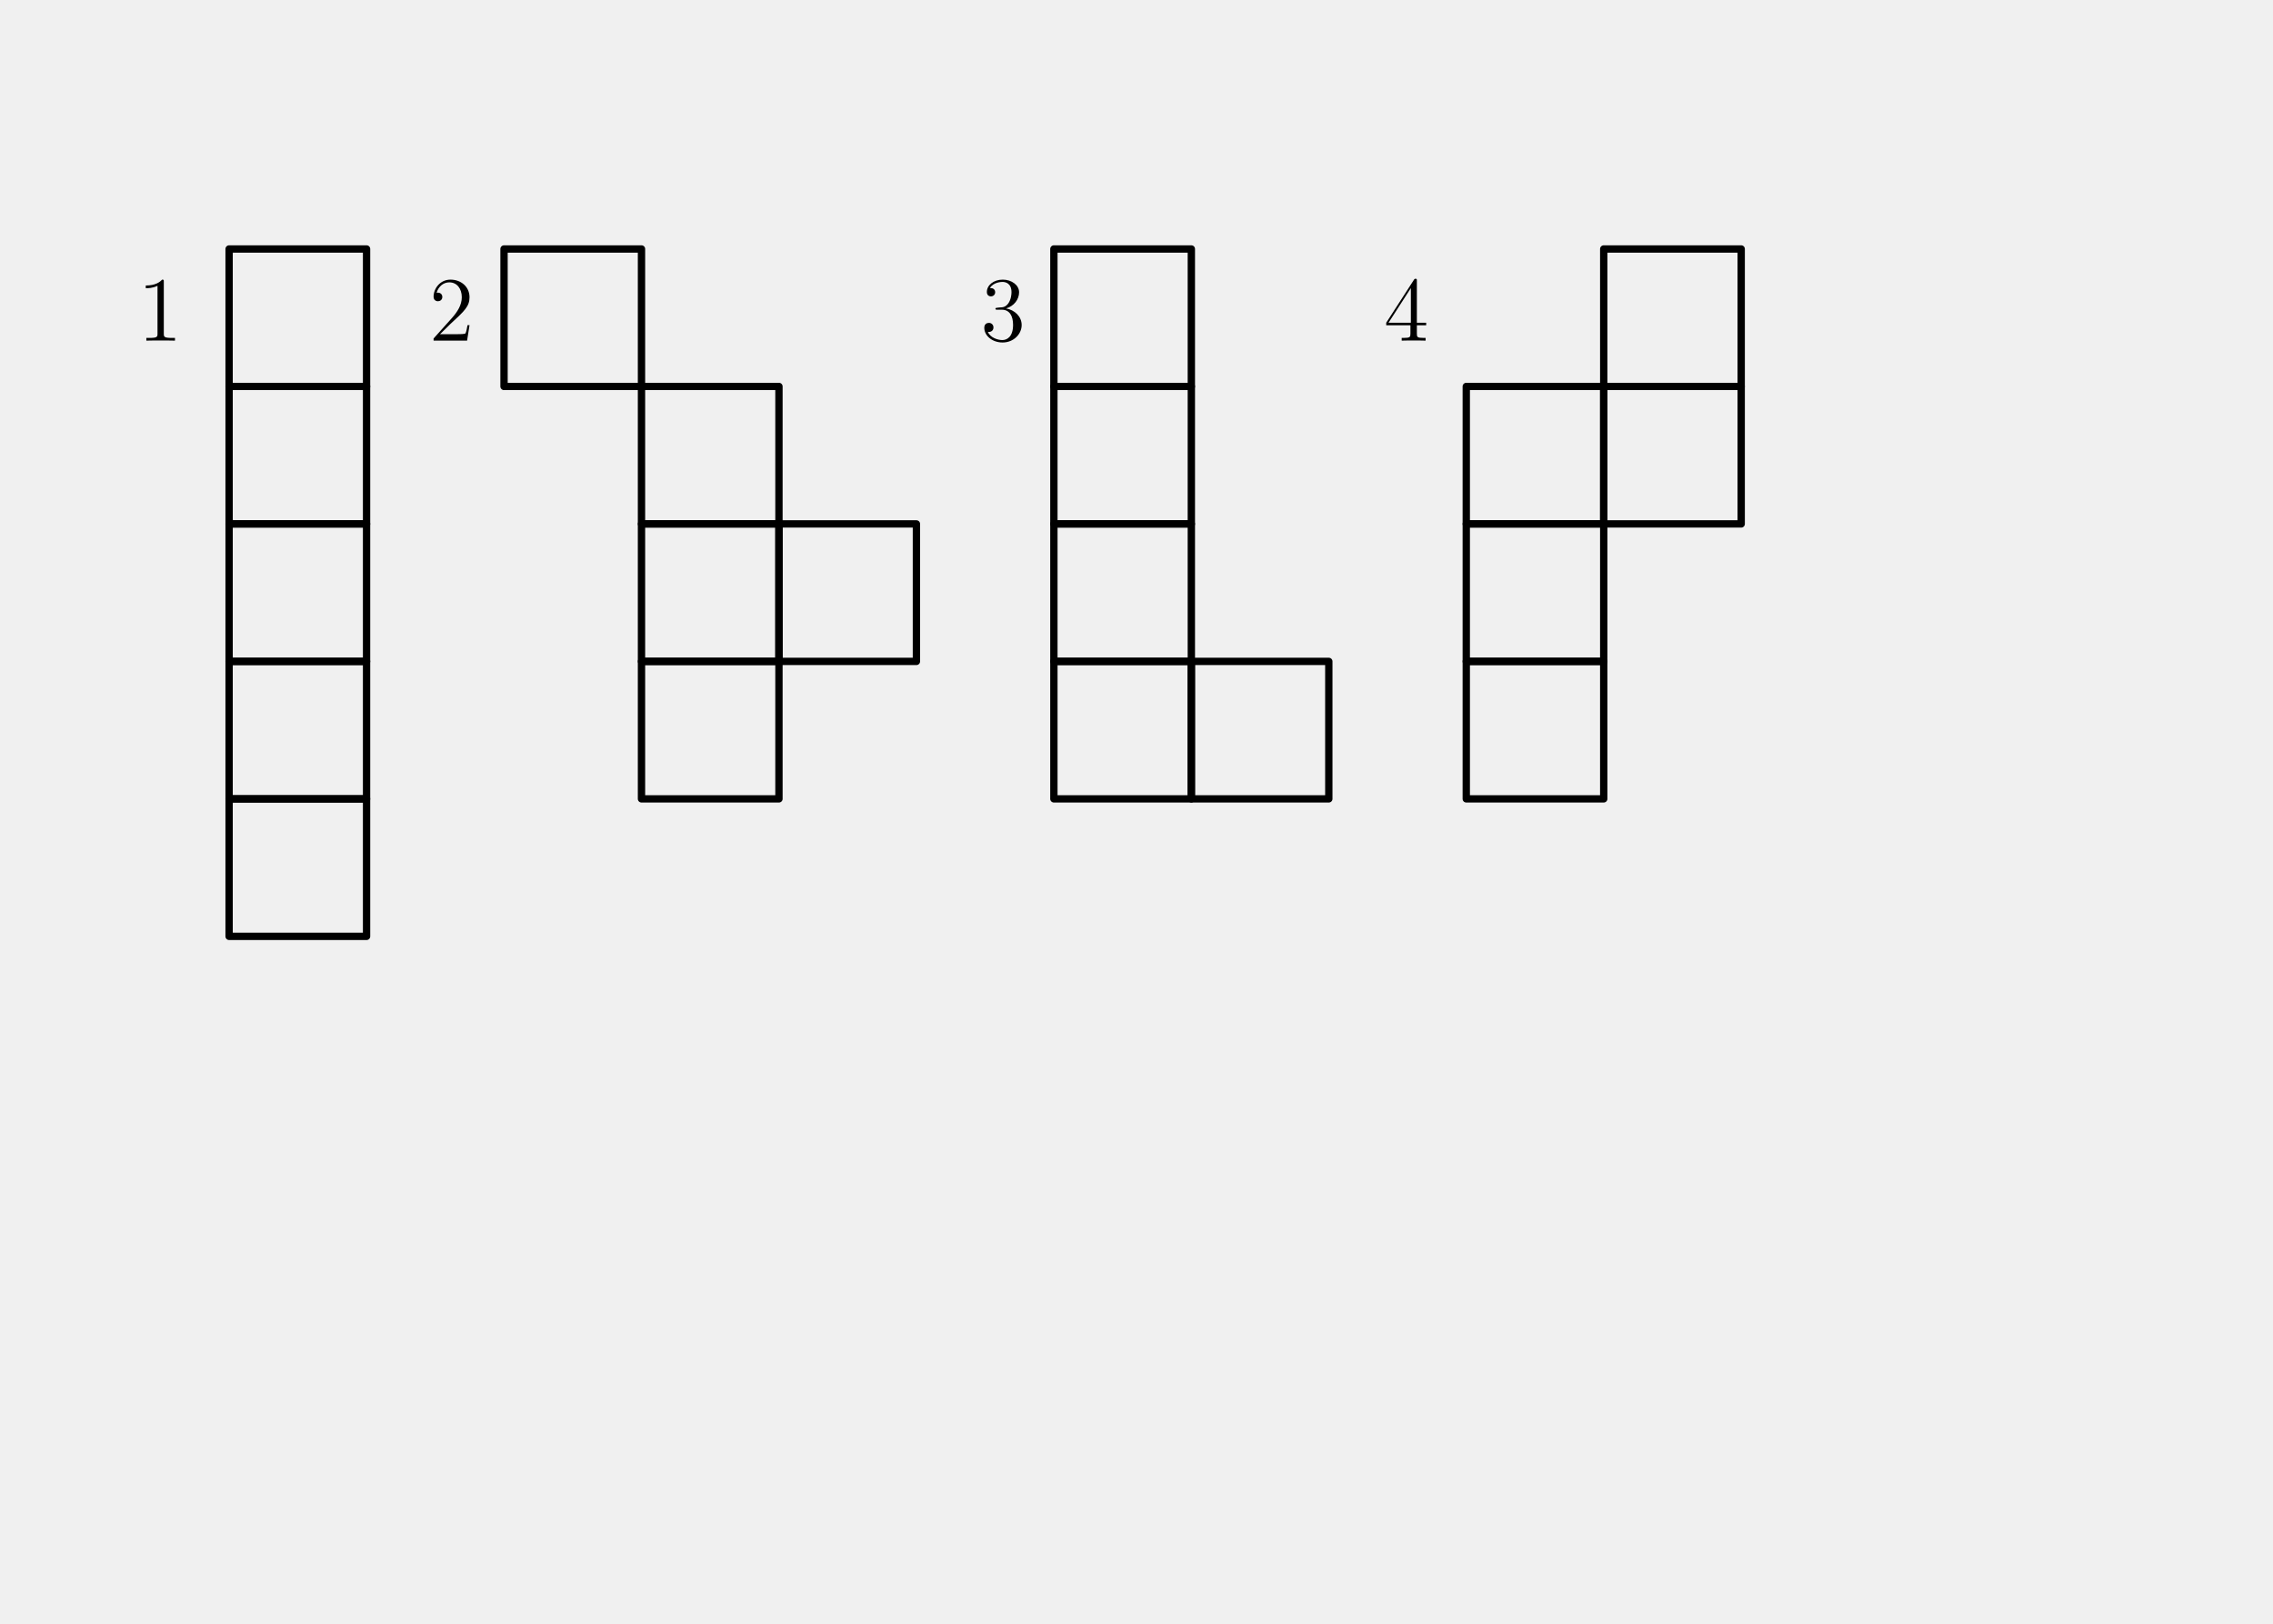
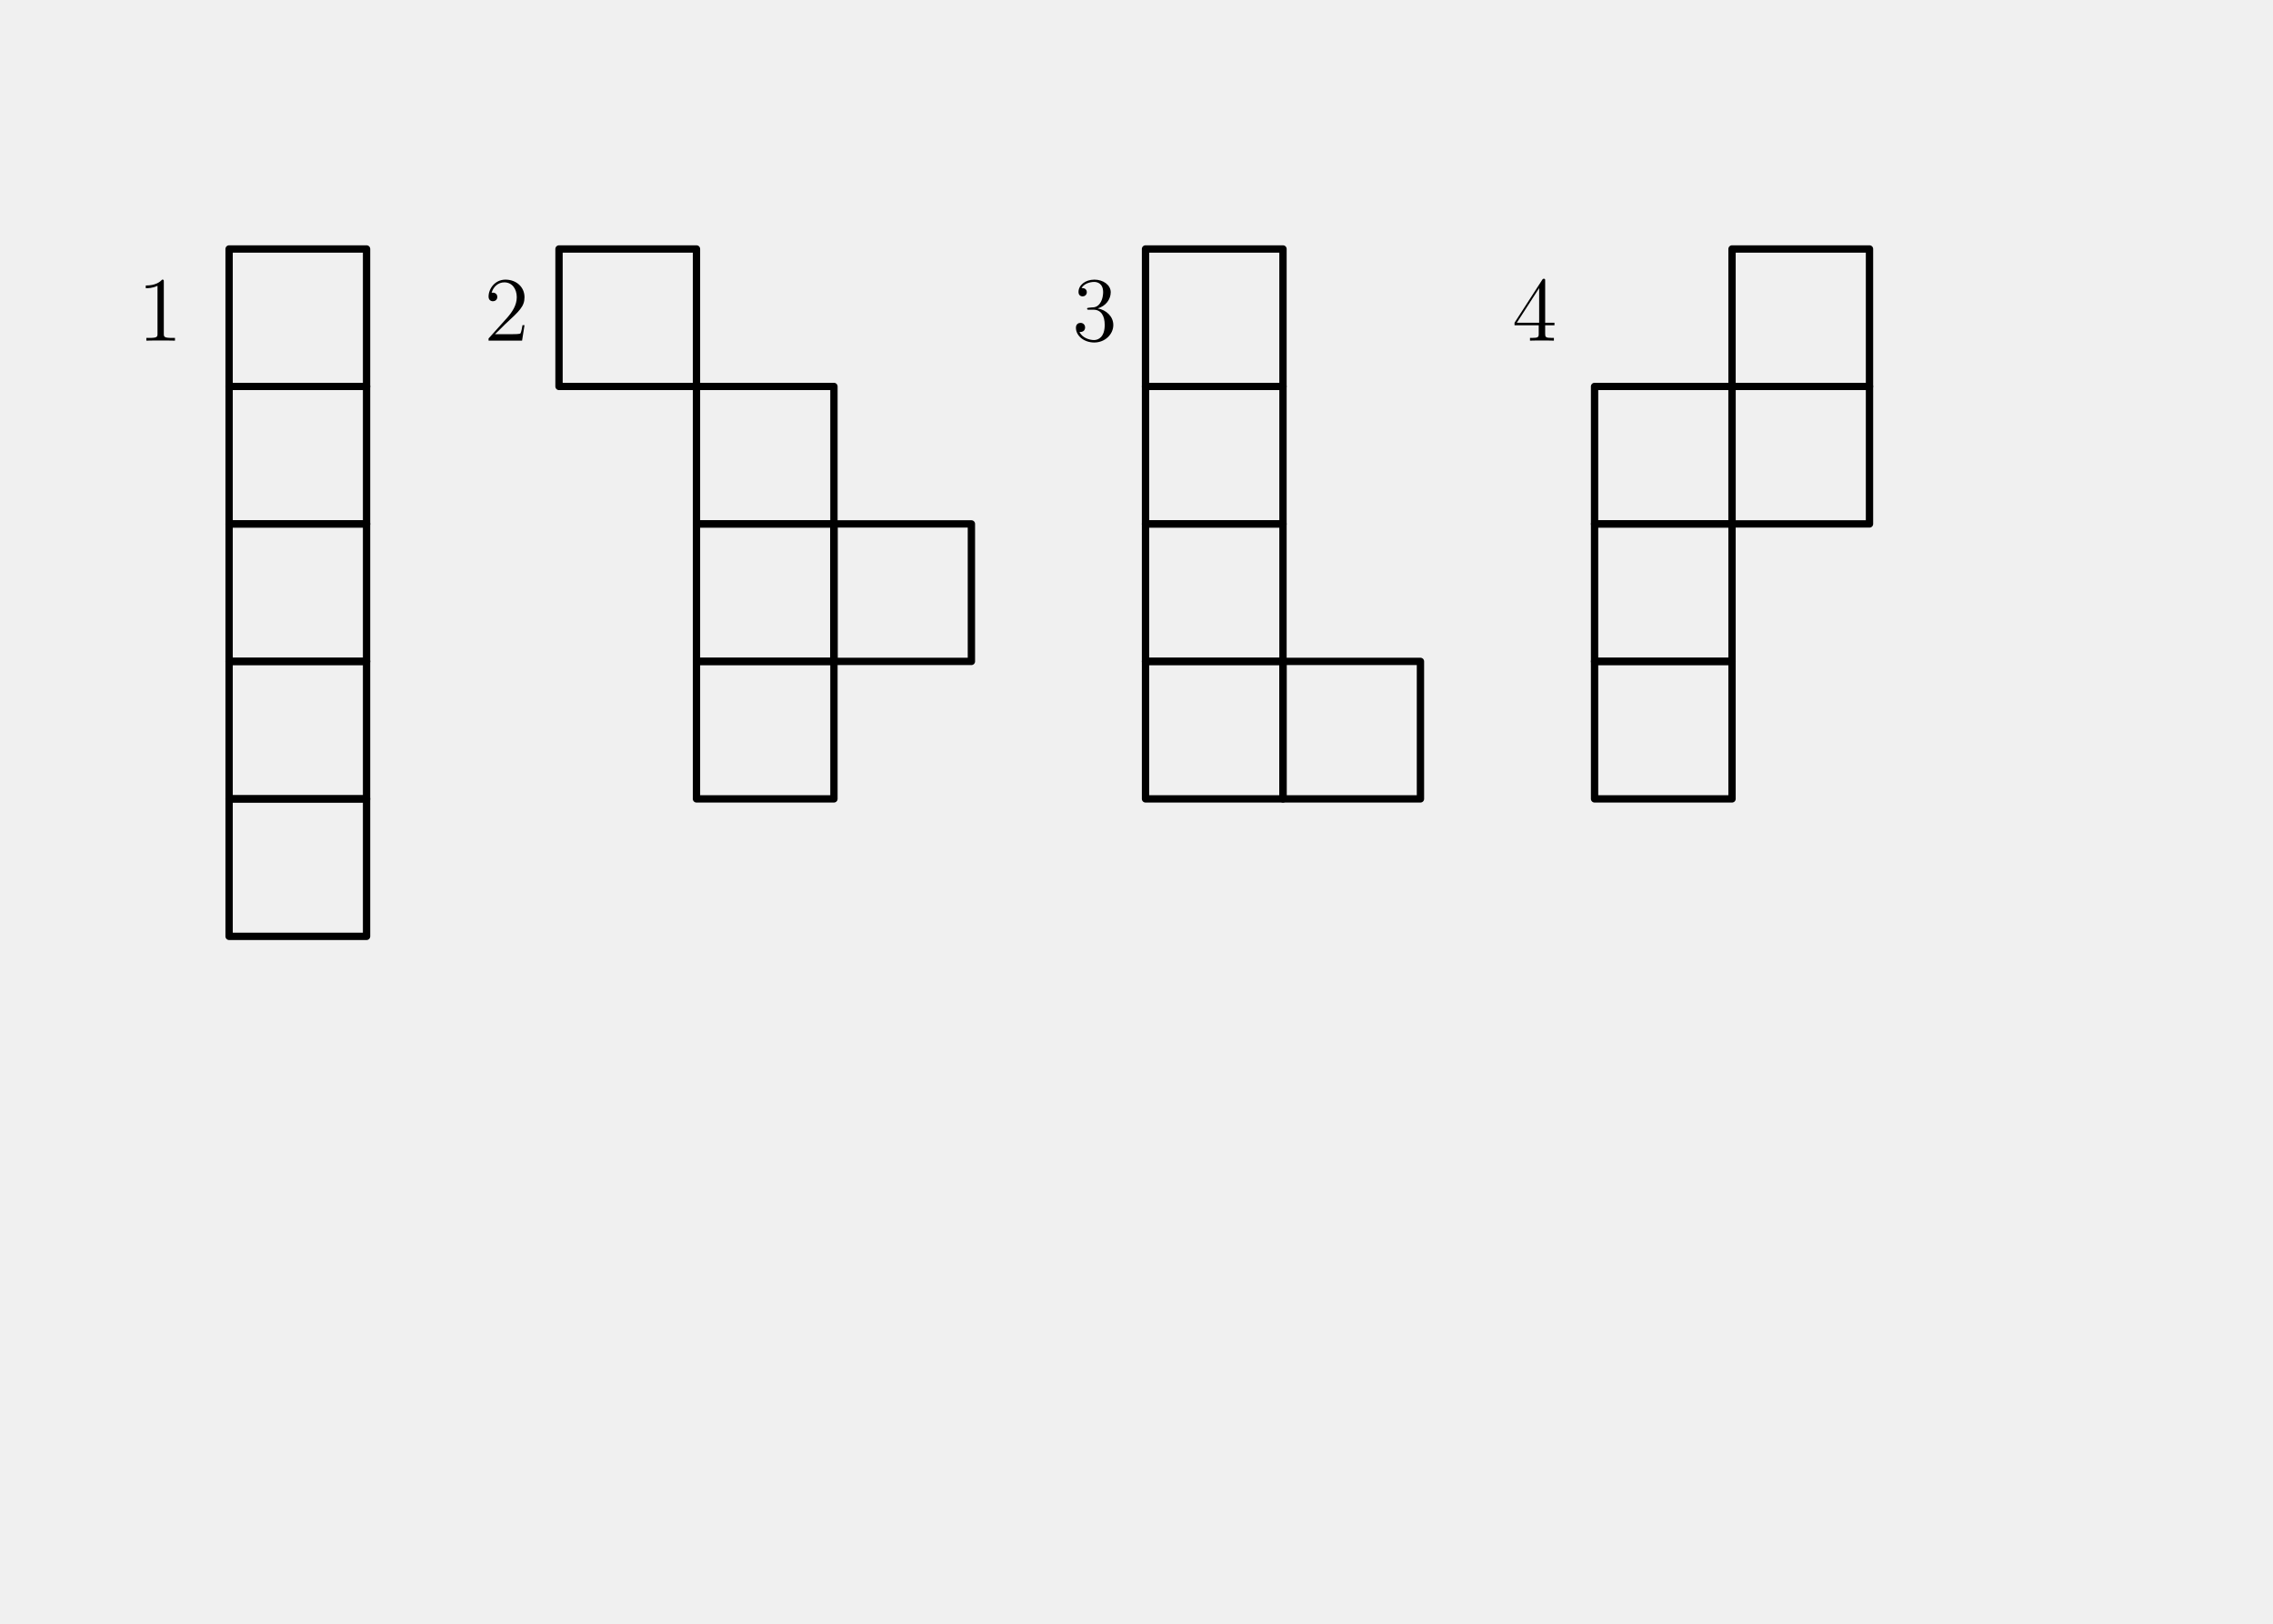
<svg xmlns="http://www.w3.org/2000/svg" width="7cm" height="5cm" viewBox="0 0 248.031 177.165" id="svg2" version="1.1">
  <defs id="defs4">
    <marker orient="auto" refY="0" refX="0" id="marker14040" style="overflow:visible">
      <path id="path14042" d="M 0,0 5,-5 -12.5,0 5,5 0,0 Z" style="fill:#000000;fill-opacity:1;fill-rule:evenodd;stroke:#000000;stroke-width:1pt;stroke-opacity:1" transform="matrix(-0.4,0,0,-0.4,-4,0)" />
    </marker>
    <marker orient="auto" refY="0" refX="0" id="marker10868" style="overflow:visible">
      <path id="path10870" d="M 0,0 5,-5 -12.5,0 5,5 0,0 Z" style="fill:#000000;fill-opacity:1;fill-rule:evenodd;stroke:#000000;stroke-width:1pt;stroke-opacity:1" transform="matrix(-0.4,0,0,-0.4,-4,0)" />
    </marker>
    <marker style="overflow:visible" id="marker10610" refX="0" refY="0" orient="auto">
      <path transform="matrix(-0.4,0,0,-0.4,-4,0)" style="fill:#000000;fill-opacity:1;fill-rule:evenodd;stroke:#000000;stroke-width:1pt;stroke-opacity:1" d="M 0,0 5,-5 -12.5,0 5,5 0,0 Z" id="path10612" />
    </marker>
    <marker style="overflow:visible" id="marker10376" refX="0" refY="0" orient="auto">
      <path transform="matrix(-0.4,0,0,-0.4,-4,0)" style="fill:#000000;fill-opacity:1;fill-rule:evenodd;stroke:#000000;stroke-width:1pt;stroke-opacity:1" d="M 0,0 5,-5 -12.5,0 5,5 0,0 Z" id="path10378" />
    </marker>
    <marker orient="auto" refY="0" refX="0" id="marker9716" style="overflow:visible">
      <path id="path9718" d="M 0,0 5,-5 -12.5,0 5,5 0,0 Z" style="fill:#000000;fill-opacity:1;fill-rule:evenodd;stroke:#000000;stroke-width:1pt;stroke-opacity:1" transform="matrix(-0.4,0,0,-0.4,-4,0)" />
    </marker>
    <marker style="overflow:visible" id="marker8441" refX="0" refY="0" orient="auto">
      <path transform="matrix(-0.4,0,0,-0.4,-4,0)" style="fill:#000000;fill-opacity:1;fill-rule:evenodd;stroke:#000000;stroke-width:1pt;stroke-opacity:1" d="M 0,0 5,-5 -12.5,0 5,5 0,0 Z" id="path8443" />
    </marker>
    <marker style="overflow:visible" id="marker6491" refX="0" refY="0" orient="auto">
      <path transform="matrix(-0.4,0,0,-0.4,-4,0)" style="fill:#000000;fill-opacity:1;fill-rule:evenodd;stroke:#000000;stroke-width:1pt;stroke-opacity:1" d="M 0,0 5,-5 -12.5,0 5,5 0,0 Z" id="path6493" />
    </marker>
    <marker orient="auto" refY="0" refX="0" id="marker4775" style="overflow:visible">
      <path id="path4777" d="M 0,0 5,-5 -12.5,0 5,5 0,0 Z" style="fill:#ffffff;fill-opacity:1;fill-rule:evenodd;stroke:#000000;stroke-width:1pt;stroke-opacity:1" transform="matrix(-0.4,0,0,-0.4,-4,0)" />
    </marker>
    <marker orient="auto" refY="0" refX="0" id="Arrow1Mend" style="overflow:visible">
      <path id="path4322" d="M 0,0 5,-5 -12.5,0 5,5 0,0 Z" style="fill:#ffffff;fill-opacity:1;fill-rule:evenodd;stroke:#000000;stroke-width:1pt;stroke-opacity:1" transform="matrix(-0.4,0,0,-0.4,-4,0)" />
    </marker>
  </defs>
  <g id="layer1" transform="translate(0,-875.1969)">
    <rect style="color:#000000;clip-rule:nonzero;display:inline;overflow:visible;visibility:visible;opacity:1;isolation:auto;mix-blend-mode:normal;color-interpolation:sRGB;color-interpolation-filters:linearRGB;solid-color:#000000;solid-opacity:1;fill:none;fill-opacity:1;fill-rule:evenodd;stroke:#000000;stroke-width:0.8;stroke-linecap:butt;stroke-linejoin:round;stroke-miterlimit:4;stroke-dasharray:none;stroke-dashoffset:0;stroke-opacity:1;color-rendering:auto;image-rendering:auto;shape-rendering:auto;text-rendering:auto;enable-background:accumulate" id="rect4700" width="15" height="15" x="25" y="902.362" />
    <rect y="917.362" x="25" height="15" width="15" id="rect4383" style="color:#000000;clip-rule:nonzero;display:inline;overflow:visible;visibility:visible;opacity:1;isolation:auto;mix-blend-mode:normal;color-interpolation:sRGB;color-interpolation-filters:linearRGB;solid-color:#000000;solid-opacity:1;fill:none;fill-opacity:1;fill-rule:evenodd;stroke:#000000;stroke-width:0.8;stroke-linecap:butt;stroke-linejoin:round;stroke-miterlimit:4;stroke-dasharray:none;stroke-dashoffset:0;stroke-opacity:1;color-rendering:auto;image-rendering:auto;shape-rendering:auto;text-rendering:auto;enable-background:accumulate" />
    <rect y="932.362" x="25" height="15" width="15" id="rect4391" style="color:#000000;clip-rule:nonzero;display:inline;overflow:visible;visibility:visible;opacity:1;isolation:auto;mix-blend-mode:normal;color-interpolation:sRGB;color-interpolation-filters:linearRGB;solid-color:#000000;solid-opacity:1;fill:none;fill-opacity:1;fill-rule:evenodd;stroke:#000000;stroke-width:0.8;stroke-linecap:butt;stroke-linejoin:round;stroke-miterlimit:4;stroke-dasharray:none;stroke-dashoffset:0;stroke-opacity:1;color-rendering:auto;image-rendering:auto;shape-rendering:auto;text-rendering:auto;enable-background:accumulate" />
    <rect style="color:#000000;clip-rule:nonzero;display:inline;overflow:visible;visibility:visible;opacity:1;isolation:auto;mix-blend-mode:normal;color-interpolation:sRGB;color-interpolation-filters:linearRGB;solid-color:#000000;solid-opacity:1;fill:none;fill-opacity:1;fill-rule:evenodd;stroke:#000000;stroke-width:0.8;stroke-linecap:butt;stroke-linejoin:round;stroke-miterlimit:4;stroke-dasharray:none;stroke-dashoffset:0;stroke-opacity:1;color-rendering:auto;image-rendering:auto;shape-rendering:auto;text-rendering:auto;enable-background:accumulate" id="rect4397" width="15" height="15" x="25" y="947.362" />
    <rect y="962.362" x="25" height="15" width="15" id="rect4849" style="color:#000000;clip-rule:nonzero;display:inline;overflow:visible;visibility:visible;opacity:1;isolation:auto;mix-blend-mode:normal;color-interpolation:sRGB;color-interpolation-filters:linearRGB;solid-color:#000000;solid-opacity:1;fill:none;fill-opacity:1;fill-rule:evenodd;stroke:#000000;stroke-width:0.8;stroke-linecap:butt;stroke-linejoin:round;stroke-miterlimit:4;stroke-dasharray:none;stroke-dashoffset:0;stroke-opacity:1;color-rendering:auto;image-rendering:auto;shape-rendering:auto;text-rendering:auto;enable-background:accumulate" />
-     <rect y="902.362" x="55" height="15" width="15" id="rect4851" style="color:#000000;clip-rule:nonzero;display:inline;overflow:visible;visibility:visible;opacity:1;isolation:auto;mix-blend-mode:normal;color-interpolation:sRGB;color-interpolation-filters:linearRGB;solid-color:#000000;solid-opacity:1;fill:none;fill-opacity:1;fill-rule:evenodd;stroke:#000000;stroke-width:0.8;stroke-linecap:butt;stroke-linejoin:round;stroke-miterlimit:4;stroke-dasharray:none;stroke-dashoffset:0;stroke-opacity:1;color-rendering:auto;image-rendering:auto;shape-rendering:auto;text-rendering:auto;enable-background:accumulate" />
-     <rect style="color:#000000;clip-rule:nonzero;display:inline;overflow:visible;visibility:visible;opacity:1;isolation:auto;mix-blend-mode:normal;color-interpolation:sRGB;color-interpolation-filters:linearRGB;solid-color:#000000;solid-opacity:1;fill:none;fill-opacity:1;fill-rule:evenodd;stroke:#000000;stroke-width:0.8;stroke-linecap:butt;stroke-linejoin:round;stroke-miterlimit:4;stroke-dasharray:none;stroke-dashoffset:0;stroke-opacity:1;color-rendering:auto;image-rendering:auto;shape-rendering:auto;text-rendering:auto;enable-background:accumulate" id="rect4853" width="15" height="15" x="70" y="917.362" />
-     <rect style="color:#000000;clip-rule:nonzero;display:inline;overflow:visible;visibility:visible;opacity:1;isolation:auto;mix-blend-mode:normal;color-interpolation:sRGB;color-interpolation-filters:linearRGB;solid-color:#000000;solid-opacity:1;fill:none;fill-opacity:1;fill-rule:evenodd;stroke:#000000;stroke-width:0.8;stroke-linecap:butt;stroke-linejoin:round;stroke-miterlimit:4;stroke-dasharray:none;stroke-dashoffset:0;stroke-opacity:1;color-rendering:auto;image-rendering:auto;shape-rendering:auto;text-rendering:auto;enable-background:accumulate" id="rect4855" width="15" height="15" x="70" y="932.362" />
-     <rect y="947.362" x="70" height="15" width="15" id="rect4857" style="color:#000000;clip-rule:nonzero;display:inline;overflow:visible;visibility:visible;opacity:1;isolation:auto;mix-blend-mode:normal;color-interpolation:sRGB;color-interpolation-filters:linearRGB;solid-color:#000000;solid-opacity:1;fill:none;fill-opacity:1;fill-rule:evenodd;stroke:#000000;stroke-width:0.8;stroke-linecap:butt;stroke-linejoin:round;stroke-miterlimit:4;stroke-dasharray:none;stroke-dashoffset:0;stroke-opacity:1;color-rendering:auto;image-rendering:auto;shape-rendering:auto;text-rendering:auto;enable-background:accumulate" />
-     <rect style="color:#000000;clip-rule:nonzero;display:inline;overflow:visible;visibility:visible;opacity:1;isolation:auto;mix-blend-mode:normal;color-interpolation:sRGB;color-interpolation-filters:linearRGB;solid-color:#000000;solid-opacity:1;fill:none;fill-opacity:1;fill-rule:evenodd;stroke:#000000;stroke-width:0.8;stroke-linecap:butt;stroke-linejoin:round;stroke-miterlimit:4;stroke-dasharray:none;stroke-dashoffset:0;stroke-opacity:1;color-rendering:auto;image-rendering:auto;shape-rendering:auto;text-rendering:auto;enable-background:accumulate" id="rect4859" width="15" height="15" x="85" y="932.362" />
-     <rect y="902.362" x="115" height="15" width="15" id="rect4861" style="color:#000000;clip-rule:nonzero;display:inline;overflow:visible;visibility:visible;opacity:1;isolation:auto;mix-blend-mode:normal;color-interpolation:sRGB;color-interpolation-filters:linearRGB;solid-color:#000000;solid-opacity:1;fill:none;fill-opacity:1;fill-rule:evenodd;stroke:#000000;stroke-width:0.8;stroke-linecap:butt;stroke-linejoin:round;stroke-miterlimit:4;stroke-dasharray:none;stroke-dashoffset:0;stroke-opacity:1;color-rendering:auto;image-rendering:auto;shape-rendering:auto;text-rendering:auto;enable-background:accumulate" />
-     <rect style="color:#000000;clip-rule:nonzero;display:inline;overflow:visible;visibility:visible;opacity:1;isolation:auto;mix-blend-mode:normal;color-interpolation:sRGB;color-interpolation-filters:linearRGB;solid-color:#000000;solid-opacity:1;fill:none;fill-opacity:1;fill-rule:evenodd;stroke:#000000;stroke-width:0.8;stroke-linecap:butt;stroke-linejoin:round;stroke-miterlimit:4;stroke-dasharray:none;stroke-dashoffset:0;stroke-opacity:1;color-rendering:auto;image-rendering:auto;shape-rendering:auto;text-rendering:auto;enable-background:accumulate" id="rect4863" width="15" height="15" x="115" y="917.362" />
-     <rect style="color:#000000;clip-rule:nonzero;display:inline;overflow:visible;visibility:visible;opacity:1;isolation:auto;mix-blend-mode:normal;color-interpolation:sRGB;color-interpolation-filters:linearRGB;solid-color:#000000;solid-opacity:1;fill:none;fill-opacity:1;fill-rule:evenodd;stroke:#000000;stroke-width:0.8;stroke-linecap:butt;stroke-linejoin:round;stroke-miterlimit:4;stroke-dasharray:none;stroke-dashoffset:0;stroke-opacity:1;color-rendering:auto;image-rendering:auto;shape-rendering:auto;text-rendering:auto;enable-background:accumulate" id="rect4865" width="15" height="15" x="115" y="932.362" />
-     <rect y="947.362" x="115" height="15" width="15" id="rect4867" style="color:#000000;clip-rule:nonzero;display:inline;overflow:visible;visibility:visible;opacity:1;isolation:auto;mix-blend-mode:normal;color-interpolation:sRGB;color-interpolation-filters:linearRGB;solid-color:#000000;solid-opacity:1;fill:none;fill-opacity:1;fill-rule:evenodd;stroke:#000000;stroke-width:0.8;stroke-linecap:butt;stroke-linejoin:round;stroke-miterlimit:4;stroke-dasharray:none;stroke-dashoffset:0;stroke-opacity:1;color-rendering:auto;image-rendering:auto;shape-rendering:auto;text-rendering:auto;enable-background:accumulate" />
-     <rect style="color:#000000;clip-rule:nonzero;display:inline;overflow:visible;visibility:visible;opacity:1;isolation:auto;mix-blend-mode:normal;color-interpolation:sRGB;color-interpolation-filters:linearRGB;solid-color:#000000;solid-opacity:1;fill:none;fill-opacity:1;fill-rule:evenodd;stroke:#000000;stroke-width:0.8;stroke-linecap:butt;stroke-linejoin:round;stroke-miterlimit:4;stroke-dasharray:none;stroke-dashoffset:0;stroke-opacity:1;color-rendering:auto;image-rendering:auto;shape-rendering:auto;text-rendering:auto;enable-background:accumulate" id="rect4869" width="15" height="15" x="130" y="947.362" />
-     <rect style="color:#000000;clip-rule:nonzero;display:inline;overflow:visible;visibility:visible;opacity:1;isolation:auto;mix-blend-mode:normal;color-interpolation:sRGB;color-interpolation-filters:linearRGB;solid-color:#000000;solid-opacity:1;fill:none;fill-opacity:1;fill-rule:evenodd;stroke:#000000;stroke-width:0.8;stroke-linecap:butt;stroke-linejoin:round;stroke-miterlimit:4;stroke-dasharray:none;stroke-dashoffset:0;stroke-opacity:1;color-rendering:auto;image-rendering:auto;shape-rendering:auto;text-rendering:auto;enable-background:accumulate" id="rect4871" width="15" height="15" x="175" y="902.362" />
-     <rect y="917.362" x="160" height="15" width="15" id="rect4873" style="color:#000000;clip-rule:nonzero;display:inline;overflow:visible;visibility:visible;opacity:1;isolation:auto;mix-blend-mode:normal;color-interpolation:sRGB;color-interpolation-filters:linearRGB;solid-color:#000000;solid-opacity:1;fill:none;fill-opacity:1;fill-rule:evenodd;stroke:#000000;stroke-width:0.8;stroke-linecap:butt;stroke-linejoin:round;stroke-miterlimit:4;stroke-dasharray:none;stroke-dashoffset:0;stroke-opacity:1;color-rendering:auto;image-rendering:auto;shape-rendering:auto;text-rendering:auto;enable-background:accumulate" />
-     <rect y="932.362" x="160" height="15" width="15" id="rect4875" style="color:#000000;clip-rule:nonzero;display:inline;overflow:visible;visibility:visible;opacity:1;isolation:auto;mix-blend-mode:normal;color-interpolation:sRGB;color-interpolation-filters:linearRGB;solid-color:#000000;solid-opacity:1;fill:none;fill-opacity:1;fill-rule:evenodd;stroke:#000000;stroke-width:0.8;stroke-linecap:butt;stroke-linejoin:round;stroke-miterlimit:4;stroke-dasharray:none;stroke-dashoffset:0;stroke-opacity:1;color-rendering:auto;image-rendering:auto;shape-rendering:auto;text-rendering:auto;enable-background:accumulate" />
-     <rect style="color:#000000;clip-rule:nonzero;display:inline;overflow:visible;visibility:visible;opacity:1;isolation:auto;mix-blend-mode:normal;color-interpolation:sRGB;color-interpolation-filters:linearRGB;solid-color:#000000;solid-opacity:1;fill:none;fill-opacity:1;fill-rule:evenodd;stroke:#000000;stroke-width:0.8;stroke-linecap:butt;stroke-linejoin:round;stroke-miterlimit:4;stroke-dasharray:none;stroke-dashoffset:0;stroke-opacity:1;color-rendering:auto;image-rendering:auto;shape-rendering:auto;text-rendering:auto;enable-background:accumulate" id="rect4877" width="15" height="15" x="160" y="947.362" />
-     <rect y="917.362" x="175" height="15" width="15" id="rect4879" style="color:#000000;clip-rule:nonzero;display:inline;overflow:visible;visibility:visible;opacity:1;isolation:auto;mix-blend-mode:normal;color-interpolation:sRGB;color-interpolation-filters:linearRGB;solid-color:#000000;solid-opacity:1;fill:none;fill-opacity:1;fill-rule:evenodd;stroke:#000000;stroke-width:0.8;stroke-linecap:butt;stroke-linejoin:round;stroke-miterlimit:4;stroke-dasharray:none;stroke-dashoffset:0;stroke-opacity:1;color-rendering:auto;image-rendering:auto;shape-rendering:auto;text-rendering:auto;enable-background:accumulate" />
+     <rect y="902.362" x="61" height="15" width="15" id="rect4851" style="color:#000000;clip-rule:nonzero;display:inline;overflow:visible;visibility:visible;opacity:1;isolation:auto;mix-blend-mode:normal;color-interpolation:sRGB;color-interpolation-filters:linearRGB;solid-color:#000000;solid-opacity:1;fill:none;fill-opacity:1;fill-rule:evenodd;stroke:#000000;stroke-width:0.8;stroke-linecap:butt;stroke-linejoin:round;stroke-miterlimit:4;stroke-dasharray:none;stroke-dashoffset:0;stroke-opacity:1;color-rendering:auto;image-rendering:auto;shape-rendering:auto;text-rendering:auto;enable-background:accumulate" />
+     <rect style="color:#000000;clip-rule:nonzero;display:inline;overflow:visible;visibility:visible;opacity:1;isolation:auto;mix-blend-mode:normal;color-interpolation:sRGB;color-interpolation-filters:linearRGB;solid-color:#000000;solid-opacity:1;fill:none;fill-opacity:1;fill-rule:evenodd;stroke:#000000;stroke-width:0.8;stroke-linecap:butt;stroke-linejoin:round;stroke-miterlimit:4;stroke-dasharray:none;stroke-dashoffset:0;stroke-opacity:1;color-rendering:auto;image-rendering:auto;shape-rendering:auto;text-rendering:auto;enable-background:accumulate" id="rect4853" width="15" height="15" x="76" y="917.362" />
+     <rect style="color:#000000;clip-rule:nonzero;display:inline;overflow:visible;visibility:visible;opacity:1;isolation:auto;mix-blend-mode:normal;color-interpolation:sRGB;color-interpolation-filters:linearRGB;solid-color:#000000;solid-opacity:1;fill:none;fill-opacity:1;fill-rule:evenodd;stroke:#000000;stroke-width:0.8;stroke-linecap:butt;stroke-linejoin:round;stroke-miterlimit:4;stroke-dasharray:none;stroke-dashoffset:0;stroke-opacity:1;color-rendering:auto;image-rendering:auto;shape-rendering:auto;text-rendering:auto;enable-background:accumulate" id="rect4855" width="15" height="15" x="76" y="932.362" />
+     <rect y="947.362" x="76" height="15" width="15" id="rect4857" style="color:#000000;clip-rule:nonzero;display:inline;overflow:visible;visibility:visible;opacity:1;isolation:auto;mix-blend-mode:normal;color-interpolation:sRGB;color-interpolation-filters:linearRGB;solid-color:#000000;solid-opacity:1;fill:none;fill-opacity:1;fill-rule:evenodd;stroke:#000000;stroke-width:0.8;stroke-linecap:butt;stroke-linejoin:round;stroke-miterlimit:4;stroke-dasharray:none;stroke-dashoffset:0;stroke-opacity:1;color-rendering:auto;image-rendering:auto;shape-rendering:auto;text-rendering:auto;enable-background:accumulate" />
+     <rect style="color:#000000;clip-rule:nonzero;display:inline;overflow:visible;visibility:visible;opacity:1;isolation:auto;mix-blend-mode:normal;color-interpolation:sRGB;color-interpolation-filters:linearRGB;solid-color:#000000;solid-opacity:1;fill:none;fill-opacity:1;fill-rule:evenodd;stroke:#000000;stroke-width:0.8;stroke-linecap:butt;stroke-linejoin:round;stroke-miterlimit:4;stroke-dasharray:none;stroke-dashoffset:0;stroke-opacity:1;color-rendering:auto;image-rendering:auto;shape-rendering:auto;text-rendering:auto;enable-background:accumulate" id="rect4859" width="15" height="15" x="91" y="932.362" />
+     <rect y="902.362" x="125" height="15" width="15" id="rect4861" style="color:#000000;clip-rule:nonzero;display:inline;overflow:visible;visibility:visible;opacity:1;isolation:auto;mix-blend-mode:normal;color-interpolation:sRGB;color-interpolation-filters:linearRGB;solid-color:#000000;solid-opacity:1;fill:none;fill-opacity:1;fill-rule:evenodd;stroke:#000000;stroke-width:0.8;stroke-linecap:butt;stroke-linejoin:round;stroke-miterlimit:4;stroke-dasharray:none;stroke-dashoffset:0;stroke-opacity:1;color-rendering:auto;image-rendering:auto;shape-rendering:auto;text-rendering:auto;enable-background:accumulate" />
+     <rect style="color:#000000;clip-rule:nonzero;display:inline;overflow:visible;visibility:visible;opacity:1;isolation:auto;mix-blend-mode:normal;color-interpolation:sRGB;color-interpolation-filters:linearRGB;solid-color:#000000;solid-opacity:1;fill:none;fill-opacity:1;fill-rule:evenodd;stroke:#000000;stroke-width:0.8;stroke-linecap:butt;stroke-linejoin:round;stroke-miterlimit:4;stroke-dasharray:none;stroke-dashoffset:0;stroke-opacity:1;color-rendering:auto;image-rendering:auto;shape-rendering:auto;text-rendering:auto;enable-background:accumulate" id="rect4863" width="15" height="15" x="125" y="917.362" />
+     <rect style="color:#000000;clip-rule:nonzero;display:inline;overflow:visible;visibility:visible;opacity:1;isolation:auto;mix-blend-mode:normal;color-interpolation:sRGB;color-interpolation-filters:linearRGB;solid-color:#000000;solid-opacity:1;fill:none;fill-opacity:1;fill-rule:evenodd;stroke:#000000;stroke-width:0.8;stroke-linecap:butt;stroke-linejoin:round;stroke-miterlimit:4;stroke-dasharray:none;stroke-dashoffset:0;stroke-opacity:1;color-rendering:auto;image-rendering:auto;shape-rendering:auto;text-rendering:auto;enable-background:accumulate" id="rect4865" width="15" height="15" x="125" y="932.362" />
+     <rect y="947.362" x="125" height="15" width="15" id="rect4867" style="color:#000000;clip-rule:nonzero;display:inline;overflow:visible;visibility:visible;opacity:1;isolation:auto;mix-blend-mode:normal;color-interpolation:sRGB;color-interpolation-filters:linearRGB;solid-color:#000000;solid-opacity:1;fill:none;fill-opacity:1;fill-rule:evenodd;stroke:#000000;stroke-width:0.8;stroke-linecap:butt;stroke-linejoin:round;stroke-miterlimit:4;stroke-dasharray:none;stroke-dashoffset:0;stroke-opacity:1;color-rendering:auto;image-rendering:auto;shape-rendering:auto;text-rendering:auto;enable-background:accumulate" />
+     <rect style="color:#000000;clip-rule:nonzero;display:inline;overflow:visible;visibility:visible;opacity:1;isolation:auto;mix-blend-mode:normal;color-interpolation:sRGB;color-interpolation-filters:linearRGB;solid-color:#000000;solid-opacity:1;fill:none;fill-opacity:1;fill-rule:evenodd;stroke:#000000;stroke-width:0.8;stroke-linecap:butt;stroke-linejoin:round;stroke-miterlimit:4;stroke-dasharray:none;stroke-dashoffset:0;stroke-opacity:1;color-rendering:auto;image-rendering:auto;shape-rendering:auto;text-rendering:auto;enable-background:accumulate" id="rect4869" width="15" height="15" x="140" y="947.362" />
+     <rect style="color:#000000;clip-rule:nonzero;display:inline;overflow:visible;visibility:visible;opacity:1;isolation:auto;mix-blend-mode:normal;color-interpolation:sRGB;color-interpolation-filters:linearRGB;solid-color:#000000;solid-opacity:1;fill:none;fill-opacity:1;fill-rule:evenodd;stroke:#000000;stroke-width:0.8;stroke-linecap:butt;stroke-linejoin:round;stroke-miterlimit:4;stroke-dasharray:none;stroke-dashoffset:0;stroke-opacity:1;color-rendering:auto;image-rendering:auto;shape-rendering:auto;text-rendering:auto;enable-background:accumulate" id="rect4871" width="15" height="15" x="189" y="902.362" />
+     <rect y="917.362" x="174" height="15" width="15" id="rect4873" style="color:#000000;clip-rule:nonzero;display:inline;overflow:visible;visibility:visible;opacity:1;isolation:auto;mix-blend-mode:normal;color-interpolation:sRGB;color-interpolation-filters:linearRGB;solid-color:#000000;solid-opacity:1;fill:none;fill-opacity:1;fill-rule:evenodd;stroke:#000000;stroke-width:0.8;stroke-linecap:butt;stroke-linejoin:round;stroke-miterlimit:4;stroke-dasharray:none;stroke-dashoffset:0;stroke-opacity:1;color-rendering:auto;image-rendering:auto;shape-rendering:auto;text-rendering:auto;enable-background:accumulate" />
+     <rect y="932.362" x="174" height="15" width="15" id="rect4875" style="color:#000000;clip-rule:nonzero;display:inline;overflow:visible;visibility:visible;opacity:1;isolation:auto;mix-blend-mode:normal;color-interpolation:sRGB;color-interpolation-filters:linearRGB;solid-color:#000000;solid-opacity:1;fill:none;fill-opacity:1;fill-rule:evenodd;stroke:#000000;stroke-width:0.8;stroke-linecap:butt;stroke-linejoin:round;stroke-miterlimit:4;stroke-dasharray:none;stroke-dashoffset:0;stroke-opacity:1;color-rendering:auto;image-rendering:auto;shape-rendering:auto;text-rendering:auto;enable-background:accumulate" />
+     <rect style="color:#000000;clip-rule:nonzero;display:inline;overflow:visible;visibility:visible;opacity:1;isolation:auto;mix-blend-mode:normal;color-interpolation:sRGB;color-interpolation-filters:linearRGB;solid-color:#000000;solid-opacity:1;fill:none;fill-opacity:1;fill-rule:evenodd;stroke:#000000;stroke-width:0.8;stroke-linecap:butt;stroke-linejoin:round;stroke-miterlimit:4;stroke-dasharray:none;stroke-dashoffset:0;stroke-opacity:1;color-rendering:auto;image-rendering:auto;shape-rendering:auto;text-rendering:auto;enable-background:accumulate" id="rect4877" width="15" height="15" x="174" y="947.362" />
+     <rect y="917.362" x="189" height="15" width="15" id="rect4879" style="color:#000000;clip-rule:nonzero;display:inline;overflow:visible;visibility:visible;opacity:1;isolation:auto;mix-blend-mode:normal;color-interpolation:sRGB;color-interpolation-filters:linearRGB;solid-color:#000000;solid-opacity:1;fill:none;fill-opacity:1;fill-rule:evenodd;stroke:#000000;stroke-width:0.8;stroke-linecap:butt;stroke-linejoin:round;stroke-miterlimit:4;stroke-dasharray:none;stroke-dashoffset:0;stroke-opacity:1;color-rendering:auto;image-rendering:auto;shape-rendering:auto;text-rendering:auto;enable-background:accumulate" />
    <text xml:space="preserve" style="font-style:normal;font-variant:normal;font-weight:normal;font-stretch:normal;font-size:10px;line-height:125%;font-family:LMRoman12;-inkscape-font-specification:'LMRoman12, Normal';text-align:start;letter-spacing:0px;word-spacing:0px;writing-mode:lr-tb;text-anchor:start;fill:#000000;fill-opacity:1;stroke:none;stroke-width:1px;stroke-linecap:butt;stroke-linejoin:miter;stroke-opacity:1" x="15" y="912.362" id="text4881">
      <tspan id="tspan4883" x="15" y="912.362">1</tspan>
    </text>
-     <text id="text4885" y="912.362" x="46.828" style="font-style:normal;font-variant:normal;font-weight:normal;font-stretch:normal;font-size:10px;line-height:125%;font-family:LMRoman12;-inkscape-font-specification:'LMRoman12, Normal';text-align:start;letter-spacing:0px;word-spacing:0px;writing-mode:lr-tb;text-anchor:start;fill:#000000;fill-opacity:1;stroke:none;stroke-width:1px;stroke-linecap:butt;stroke-linejoin:miter;stroke-opacity:1" xml:space="preserve">
-       <tspan y="912.362" x="46.828" id="tspan4887">2</tspan>
+     <text id="text4885" y="912.362" x="52.828" style="font-style:normal;font-variant:normal;font-weight:normal;font-stretch:normal;font-size:10px;line-height:125%;font-family:LMRoman12;-inkscape-font-specification:'LMRoman12, Normal';text-align:start;letter-spacing:0px;word-spacing:0px;writing-mode:lr-tb;text-anchor:start;fill:#000000;fill-opacity:1;stroke:none;stroke-width:1px;stroke-linecap:butt;stroke-linejoin:miter;stroke-opacity:1" xml:space="preserve">
+       <tspan y="912.362" x="52.828" id="tspan4887">2</tspan>
    </text>
-     <text xml:space="preserve" style="font-style:normal;font-variant:normal;font-weight:normal;font-stretch:normal;font-size:10px;line-height:125%;font-family:LMRoman12;-inkscape-font-specification:'LMRoman12, Normal';text-align:start;letter-spacing:0px;word-spacing:0px;writing-mode:lr-tb;text-anchor:start;fill:#000000;fill-opacity:1;stroke:none;stroke-width:1px;stroke-linecap:butt;stroke-linejoin:miter;stroke-opacity:1" x="107" y="912.362" id="text4889">
-       <tspan id="tspan4891" x="107" y="912.362">3</tspan>
+     <text xml:space="preserve" style="font-style:normal;font-variant:normal;font-weight:normal;font-stretch:normal;font-size:10px;line-height:125%;font-family:LMRoman12;-inkscape-font-specification:'LMRoman12, Normal';text-align:start;letter-spacing:0px;word-spacing:0px;writing-mode:lr-tb;text-anchor:start;fill:#000000;fill-opacity:1;stroke:none;stroke-width:1px;stroke-linecap:butt;stroke-linejoin:miter;stroke-opacity:1" x="117" y="912.362" id="text4889">
+       <tspan id="tspan4891" x="117" y="912.362">3</tspan>
    </text>
-     <text id="text4893" y="912.362" x="151" style="font-style:normal;font-variant:normal;font-weight:normal;font-stretch:normal;font-size:10px;line-height:125%;font-family:LMRoman12;-inkscape-font-specification:'LMRoman12, Normal';text-align:start;letter-spacing:0px;word-spacing:0px;writing-mode:lr-tb;text-anchor:start;fill:#000000;fill-opacity:1;stroke:none;stroke-width:1px;stroke-linecap:butt;stroke-linejoin:miter;stroke-opacity:1" xml:space="preserve">
-       <tspan y="912.362" x="151" id="tspan4895">4</tspan>
+     <text id="text4893" y="912.362" x="165" style="font-style:normal;font-variant:normal;font-weight:normal;font-stretch:normal;font-size:10px;line-height:125%;font-family:LMRoman12;-inkscape-font-specification:'LMRoman12, Normal';text-align:start;letter-spacing:0px;word-spacing:0px;writing-mode:lr-tb;text-anchor:start;fill:#000000;fill-opacity:1;stroke:none;stroke-width:1px;stroke-linecap:butt;stroke-linejoin:miter;stroke-opacity:1" xml:space="preserve">
+       <tspan y="912.362" x="165" id="tspan4895">4</tspan>
    </text>
  </g>
</svg>
